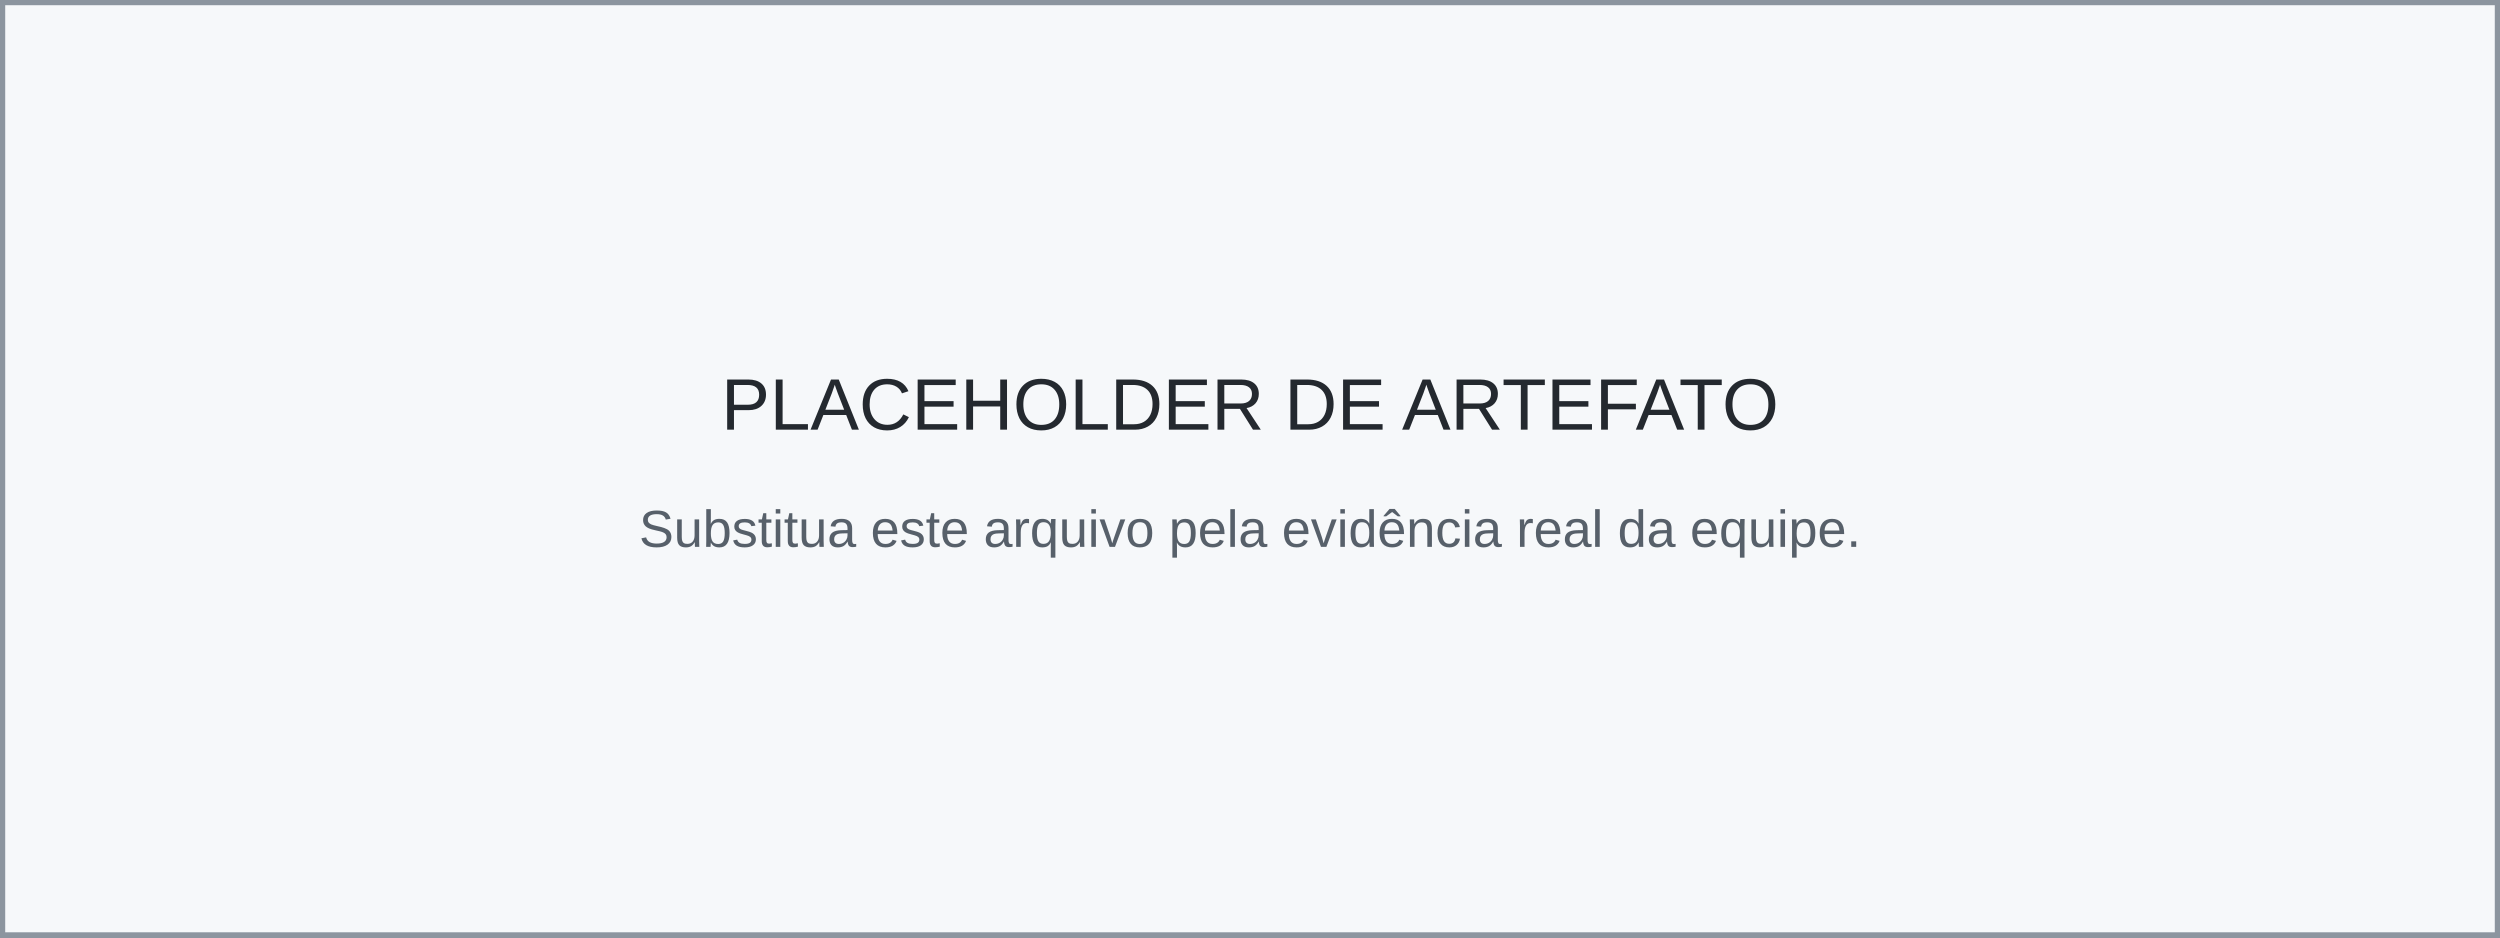
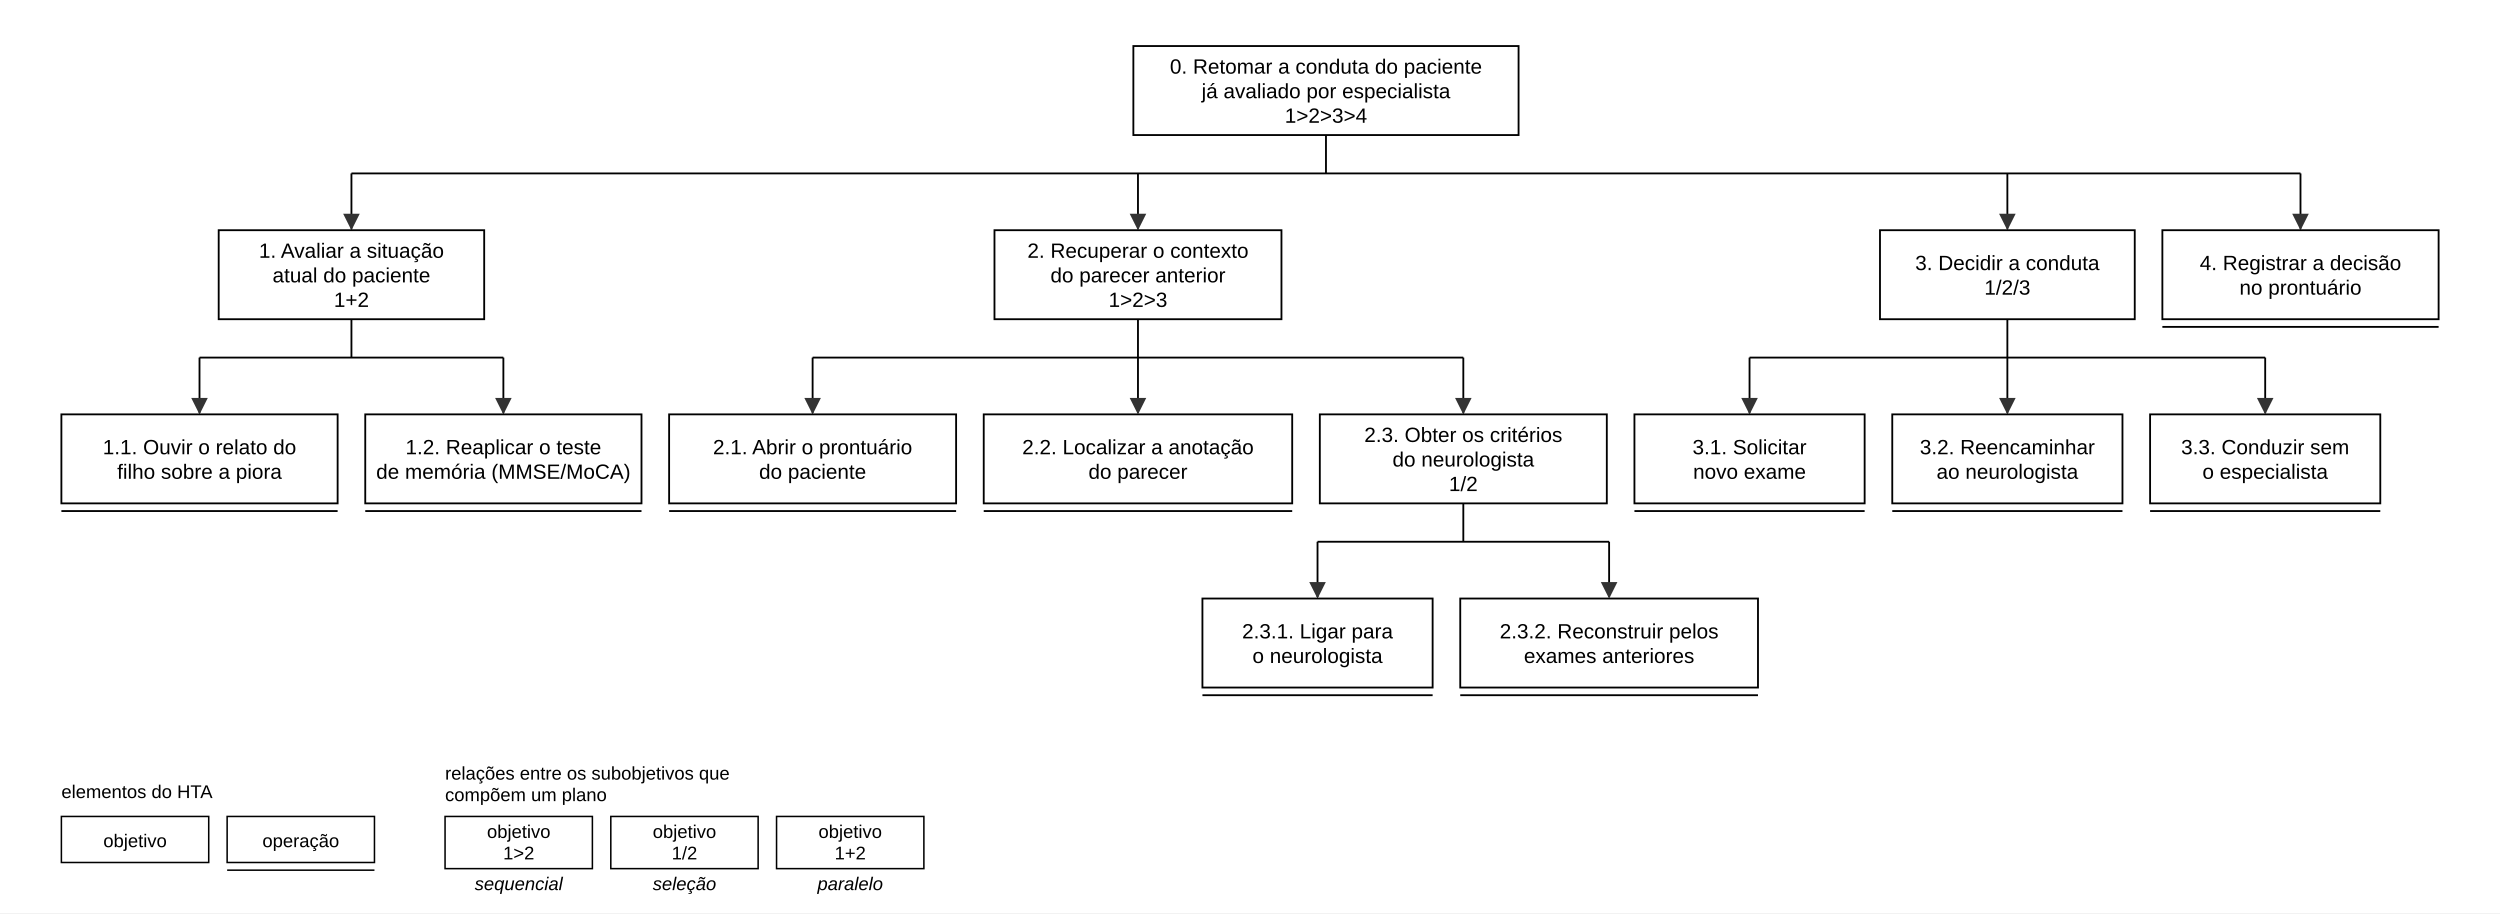
- <svg xmlns="http://www.w3.org/2000/svg" width="960" height="360" viewBox="0 0 960 360">
-   <rect width="100%" height="100%" fill="#f6f8fa" stroke="#8c959f" stroke-width="4" />
-   <text x="480" y="165" text-anchor="middle" font-family="Arial, sans-serif" font-size="28" fill="#24292f">PLACEHOLDER DE ARTEFATO</text>
-   <text x="480" y="210" text-anchor="middle" font-family="Arial, sans-serif" font-size="20" fill="#57606a">Substitua este arquivo pela evidência real da equipe.</text>
+ <svg xmlns="http://www.w3.org/2000/svg" viewBox="0 0 1629 595" width="1629" height="595" font-family="Arial, Helvetica, sans-serif">
+   <defs>
+     <marker id="arr" viewBox="0 0 10 10" refX="9" refY="5" markerWidth="9" markerHeight="9" orient="auto">
+       <path d="M0,0 L10,5 L0,10 z" fill="#333" />
+     </marker>
+   </defs>
+   <rect width="1629" height="595" fill="#ffffff" />
+   <line x1="864.0" y1="88" x2="864.0" y2="113.0" stroke="#000" stroke-width="1.2" />
+   <line x1="229.0" y1="113.0" x2="1499.0" y2="113.0" stroke="#000" stroke-width="1.2" />
+   <line x1="229.0" y1="113.0" x2="229.0" y2="149" stroke="#000" stroke-width="1.2" marker-end="url(#arr)" />
+   <line x1="741.5" y1="113.0" x2="741.5" y2="149" stroke="#000" stroke-width="1.2" marker-end="url(#arr)" />
+   <line x1="1308.0" y1="113.0" x2="1308.0" y2="149" stroke="#000" stroke-width="1.2" marker-end="url(#arr)" />
+   <line x1="1499.0" y1="113.0" x2="1499.0" y2="149" stroke="#000" stroke-width="1.2" marker-end="url(#arr)" />
+   <line x1="229.0" y1="208" x2="229.0" y2="233.0" stroke="#000" stroke-width="1.2" />
+   <line x1="130.0" y1="233.0" x2="328.0" y2="233.0" stroke="#000" stroke-width="1.2" />
+   <line x1="130.0" y1="233.0" x2="130.0" y2="269" stroke="#000" stroke-width="1.2" marker-end="url(#arr)" />
+   <line x1="328.0" y1="233.0" x2="328.0" y2="269" stroke="#000" stroke-width="1.2" marker-end="url(#arr)" />
+   <line x1="741.5" y1="208" x2="741.5" y2="233.0" stroke="#000" stroke-width="1.2" />
+   <line x1="529.5" y1="233.0" x2="953.5" y2="233.0" stroke="#000" stroke-width="1.2" />
+   <line x1="529.5" y1="233.0" x2="529.5" y2="269" stroke="#000" stroke-width="1.2" marker-end="url(#arr)" />
+   <line x1="741.5" y1="233.0" x2="741.5" y2="269" stroke="#000" stroke-width="1.2" marker-end="url(#arr)" />
+   <line x1="953.5" y1="233.0" x2="953.5" y2="269" stroke="#000" stroke-width="1.2" marker-end="url(#arr)" />
+   <line x1="953.5" y1="328" x2="953.5" y2="353.0" stroke="#000" stroke-width="1.2" />
+   <line x1="858.5" y1="353.0" x2="1048.5" y2="353.0" stroke="#000" stroke-width="1.2" />
+   <line x1="858.5" y1="353.0" x2="858.5" y2="389" stroke="#000" stroke-width="1.2" marker-end="url(#arr)" />
+   <line x1="1048.5" y1="353.0" x2="1048.5" y2="389" stroke="#000" stroke-width="1.2" marker-end="url(#arr)" />
+   <line x1="1308.0" y1="208" x2="1308.0" y2="233.0" stroke="#000" stroke-width="1.2" />
+   <line x1="1140.0" y1="233.0" x2="1476.0" y2="233.0" stroke="#000" stroke-width="1.2" />
+   <line x1="1140.0" y1="233.0" x2="1140.0" y2="269" stroke="#000" stroke-width="1.2" marker-end="url(#arr)" />
+   <line x1="1308.0" y1="233.0" x2="1308.0" y2="269" stroke="#000" stroke-width="1.2" marker-end="url(#arr)" />
+   <line x1="1476.0" y1="233.0" x2="1476.0" y2="269" stroke="#000" stroke-width="1.2" marker-end="url(#arr)" />
+   <rect x="738.5" y="30" width="251" height="58" fill="#ffffff" stroke="#000" stroke-width="1.2" />
+   <text x="864.0" y="48.0" text-anchor="middle" font-size="13.5">0. Retomar a conduta do paciente</text>
+   <text x="864.0" y="64.0" text-anchor="middle" font-size="13.5">já avaliado por especialista</text>
+   <text x="864.0" y="80.0" text-anchor="middle" font-size="13.5">1&gt;2&gt;3&gt;4</text>
+   <rect x="142.5" y="150" width="173" height="58" fill="#ffffff" stroke="#000" stroke-width="1.2" />
+   <text x="229.0" y="168.0" text-anchor="middle" font-size="13.5">1. Avaliar a situação</text>
+   <text x="229.0" y="184.0" text-anchor="middle" font-size="13.5">atual do paciente</text>
+   <text x="229.0" y="200.0" text-anchor="middle" font-size="13.5">1+2</text>
+   <rect x="40.0" y="270" width="180" height="58" fill="#ffffff" stroke="#000" stroke-width="1.2" />
+   <text x="130.0" y="296.0" text-anchor="middle" font-size="13.5">1.1. Ouvir o relato do</text>
+   <text x="130.0" y="312.0" text-anchor="middle" font-size="13.5">filho sobre a piora</text>
+   <line x1="40.0" y1="333" x2="220.0" y2="333" stroke="#000" stroke-width="1.2" />
+   <rect x="238.0" y="270" width="180" height="58" fill="#ffffff" stroke="#000" stroke-width="1.2" />
+   <text x="328.0" y="296.0" text-anchor="middle" font-size="13.5">1.2. Reaplicar o teste</text>
+   <text x="328.0" y="312.0" text-anchor="middle" font-size="13.5">de memória (MMSE/MoCA)</text>
+   <line x1="238.0" y1="333" x2="418.0" y2="333" stroke="#000" stroke-width="1.2" />
+   <rect x="648.0" y="150" width="187" height="58" fill="#ffffff" stroke="#000" stroke-width="1.2" />
+   <text x="741.5" y="168.0" text-anchor="middle" font-size="13.5">2. Recuperar o contexto</text>
+   <text x="741.5" y="184.0" text-anchor="middle" font-size="13.5">do parecer anterior</text>
+   <text x="741.5" y="200.0" text-anchor="middle" font-size="13.5">1&gt;2&gt;3</text>
+   <rect x="436.0" y="270" width="187" height="58" fill="#ffffff" stroke="#000" stroke-width="1.2" />
+   <text x="529.5" y="296.0" text-anchor="middle" font-size="13.5">2.1. Abrir o prontuário</text>
+   <text x="529.5" y="312.0" text-anchor="middle" font-size="13.5">do paciente</text>
+   <line x1="436.0" y1="333" x2="623.0" y2="333" stroke="#000" stroke-width="1.2" />
+   <rect x="641.0" y="270" width="201" height="58" fill="#ffffff" stroke="#000" stroke-width="1.2" />
+   <text x="741.5" y="296.0" text-anchor="middle" font-size="13.5">2.2. Localizar a anotação</text>
+   <text x="741.5" y="312.0" text-anchor="middle" font-size="13.5">do parecer</text>
+   <line x1="641.0" y1="333" x2="842.0" y2="333" stroke="#000" stroke-width="1.2" />
+   <rect x="860.0" y="270" width="187" height="58" fill="#ffffff" stroke="#000" stroke-width="1.2" />
+   <text x="953.5" y="288.0" text-anchor="middle" font-size="13.5">2.3. Obter os critérios</text>
+   <text x="953.5" y="304.0" text-anchor="middle" font-size="13.5">do neurologista</text>
+   <text x="953.5" y="320.0" text-anchor="middle" font-size="13.5">1/2</text>
+   <rect x="783.5" y="390" width="150" height="58" fill="#ffffff" stroke="#000" stroke-width="1.2" />
+   <text x="858.5" y="416.0" text-anchor="middle" font-size="13.5">2.3.1. Ligar para</text>
+   <text x="858.5" y="432.0" text-anchor="middle" font-size="13.5">o neurologista</text>
+   <line x1="783.5" y1="453" x2="933.5" y2="453" stroke="#000" stroke-width="1.2" />
+   <rect x="951.5" y="390" width="194" height="58" fill="#ffffff" stroke="#000" stroke-width="1.2" />
+   <text x="1048.5" y="416.0" text-anchor="middle" font-size="13.5">2.3.2. Reconstruir pelos</text>
+   <text x="1048.5" y="432.0" text-anchor="middle" font-size="13.5">exames anteriores</text>
+   <line x1="951.5" y1="453" x2="1145.5" y2="453" stroke="#000" stroke-width="1.2" />
+   <rect x="1225.0" y="150" width="166" height="58" fill="#ffffff" stroke="#000" stroke-width="1.2" />
+   <text x="1308.0" y="176.0" text-anchor="middle" font-size="13.5">3. Decidir a conduta</text>
+   <text x="1308.0" y="192.0" text-anchor="middle" font-size="13.5">1/2/3</text>
+   <rect x="1065.0" y="270" width="150" height="58" fill="#ffffff" stroke="#000" stroke-width="1.2" />
+   <text x="1140.0" y="296.0" text-anchor="middle" font-size="13.5">3.1. Solicitar</text>
+   <text x="1140.0" y="312.0" text-anchor="middle" font-size="13.5">novo exame</text>
+   <line x1="1065.0" y1="333" x2="1215.0" y2="333" stroke="#000" stroke-width="1.2" />
+   <rect x="1233.0" y="270" width="150" height="58" fill="#ffffff" stroke="#000" stroke-width="1.2" />
+   <text x="1308.0" y="296.0" text-anchor="middle" font-size="13.5">3.2. Reencaminhar</text>
+   <text x="1308.0" y="312.0" text-anchor="middle" font-size="13.5">ao neurologista</text>
+   <line x1="1233.0" y1="333" x2="1383.0" y2="333" stroke="#000" stroke-width="1.2" />
+   <rect x="1401.0" y="270" width="150" height="58" fill="#ffffff" stroke="#000" stroke-width="1.2" />
+   <text x="1476.0" y="296.0" text-anchor="middle" font-size="13.5">3.3. Conduzir sem</text>
+   <text x="1476.0" y="312.0" text-anchor="middle" font-size="13.5">o especialista</text>
+   <line x1="1401.0" y1="333" x2="1551.0" y2="333" stroke="#000" stroke-width="1.2" />
+   <rect x="1409.0" y="150" width="180" height="58" fill="#ffffff" stroke="#000" stroke-width="1.2" />
+   <text x="1499.0" y="176.0" text-anchor="middle" font-size="13.5">4. Registrar a decisão</text>
+   <text x="1499.0" y="192.0" text-anchor="middle" font-size="13.5">no prontuário</text>
+   <line x1="1409.0" y1="213" x2="1589.0" y2="213" stroke="#000" stroke-width="1.2" />
+   <text x="40" y="520" font-size="12">elementos do HTA</text>
+   <rect x="40" y="532" width="96" height="30" fill="#fff" stroke="#000" />
+   <text x="88" y="552" text-anchor="middle" font-size="12">objetivo</text>
+   <rect x="148" y="532" width="96" height="30" fill="#fff" stroke="#000" />
+   <line x1="148" y1="567" x2="244" y2="567" stroke="#000" />
+   <text x="196" y="552" text-anchor="middle" font-size="12">operação</text>
+   <text x="290" y="508" font-size="12">relações entre os subobjetivos que</text>
+   <text x="290" y="522" font-size="12">compõem um plano</text>
+   <rect x="290" y="532" width="96" height="34" fill="#fff" stroke="#000" />
+   <text x="338" y="546" text-anchor="middle" font-size="12">objetivo</text>
+   <text x="338" y="560" text-anchor="middle" font-size="12">1&gt;2</text>
+   <text x="338" y="580" text-anchor="middle" font-size="12" font-style="italic">sequencial</text>
+   <rect x="398" y="532" width="96" height="34" fill="#fff" stroke="#000" />
+   <text x="446" y="546" text-anchor="middle" font-size="12">objetivo</text>
+   <text x="446" y="560" text-anchor="middle" font-size="12">1/2</text>
+   <text x="446" y="580" text-anchor="middle" font-size="12" font-style="italic">seleção</text>
+   <rect x="506" y="532" width="96" height="34" fill="#fff" stroke="#000" />
+   <text x="554" y="546" text-anchor="middle" font-size="12">objetivo</text>
+   <text x="554" y="560" text-anchor="middle" font-size="12">1+2</text>
+   <text x="554" y="580" text-anchor="middle" font-size="12" font-style="italic">paralelo</text>
</svg>
